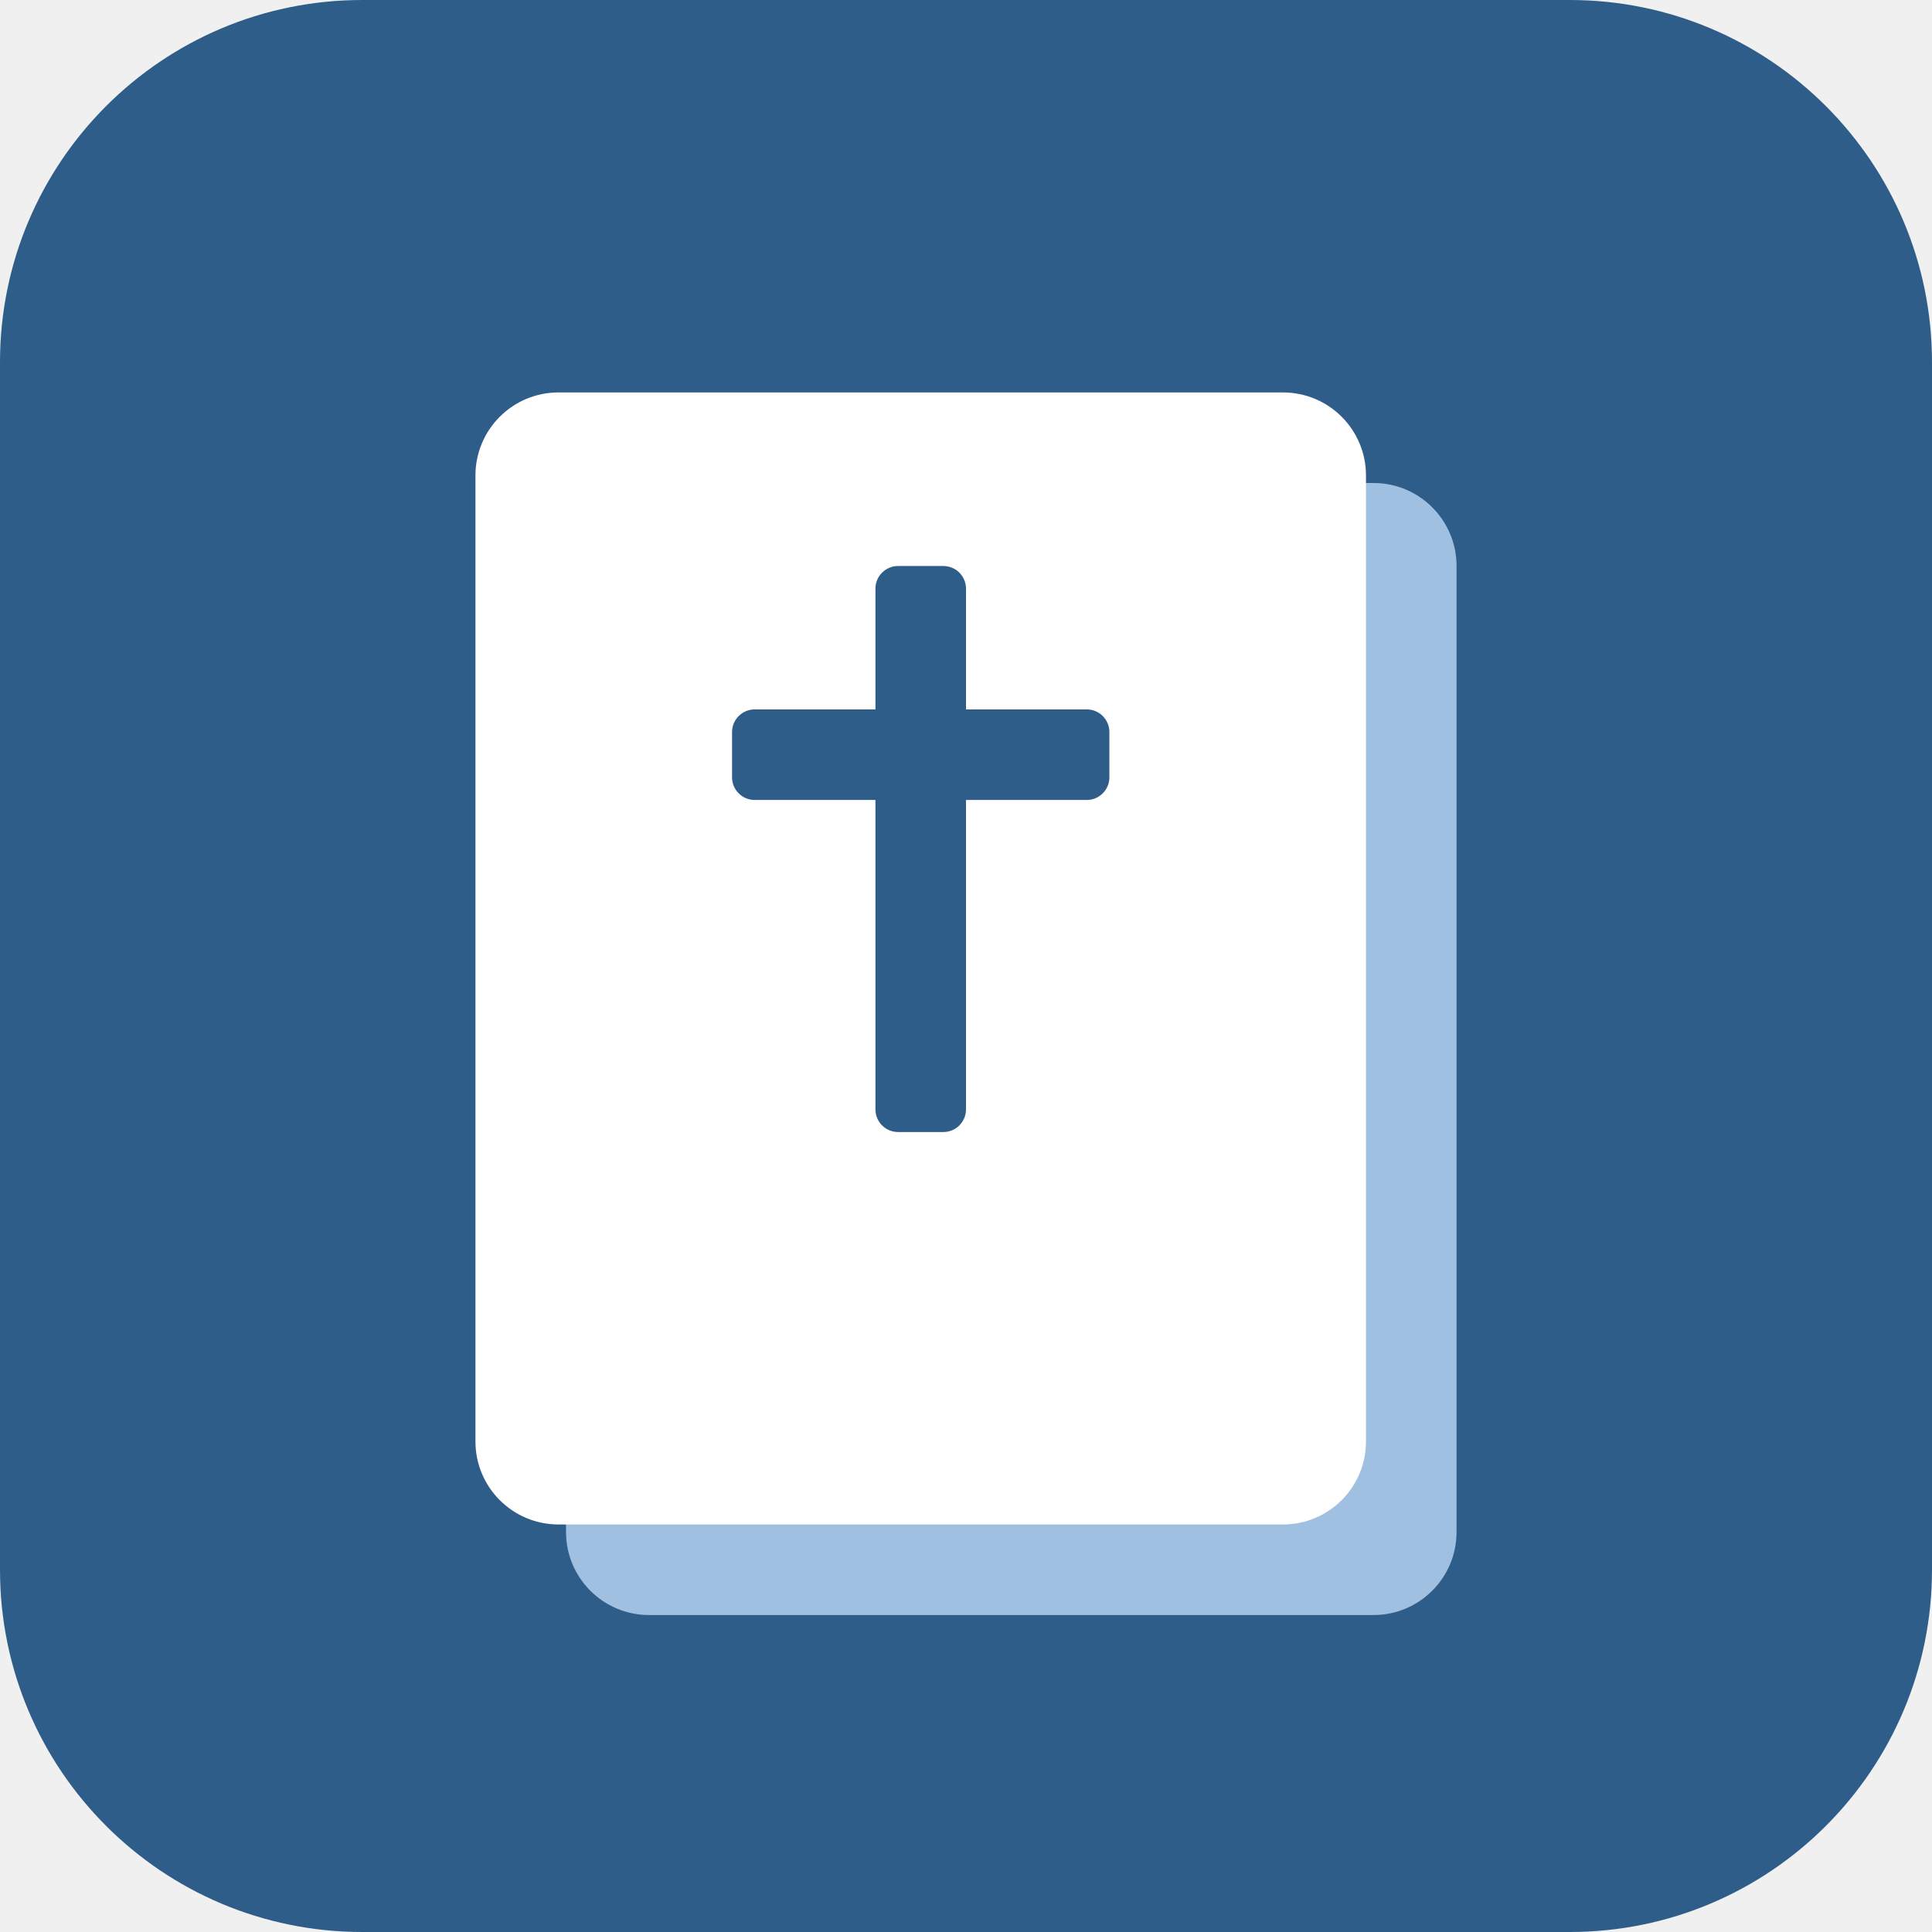
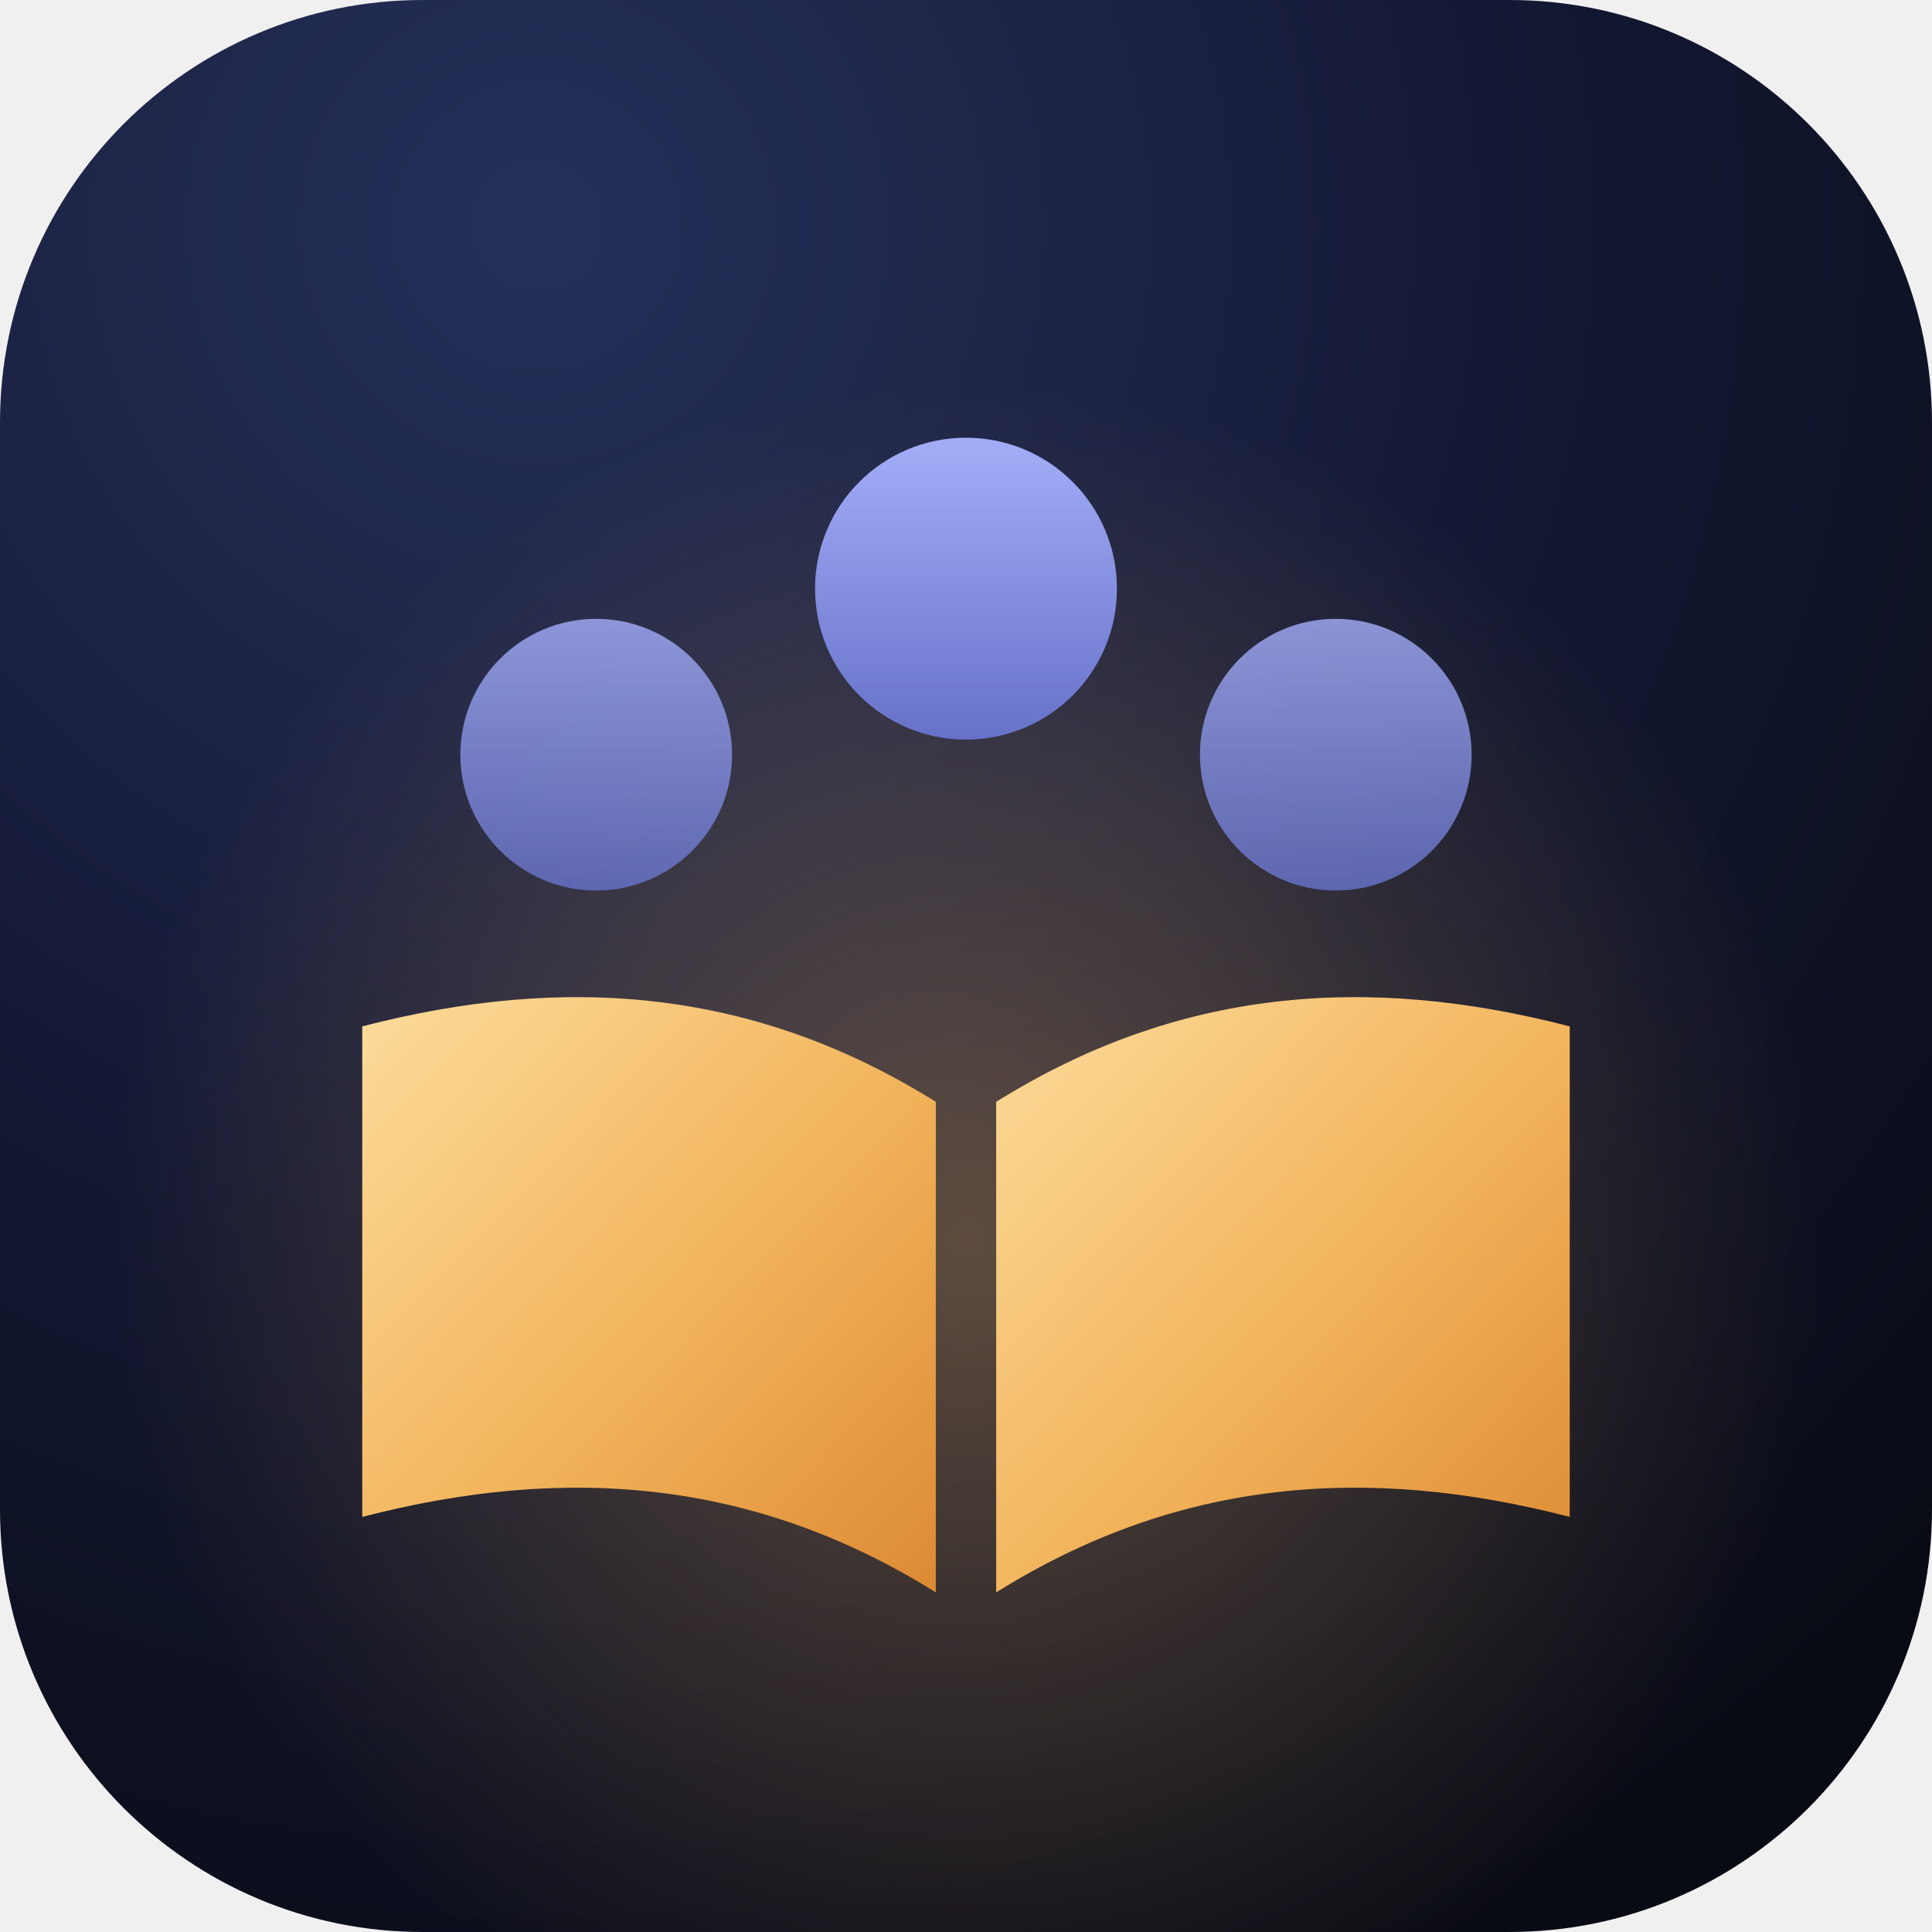
<svg xmlns="http://www.w3.org/2000/svg" viewBox="0 0 512 512">
-   <rect width="512" height="512" rx="96" fill="#2f5d8a" />
-   <rect x="150" y="128" width="236" height="300" rx="22" fill="#9fc0e0" />
-   <rect x="126" y="104" width="236" height="300" rx="22" fill="#fff" />
-   <rect x="232" y="150" width="24" height="150" rx="6" fill="#2f5d8a" />
-   <rect x="194" y="188" width="100" height="24" rx="6" fill="#2f5d8a" />
+   <defs>
+     <radialGradient id="bg" cx="28%" cy="12%" r="100%">
+       <stop offset="0" stop-color="#26305a" />
+       <stop offset=".55" stop-color="#121731" />
+       <stop offset="1" stop-color="#090b14" />
+     </radialGradient>
+     <radialGradient id="glow" cx="50%" cy="64%" r="44%">
+       <stop offset="0" stop-color="#f2b35a" stop-opacity=".34" />
+       <stop offset="1" stop-color="#f2b35a" stop-opacity="0" />
+     </radialGradient>
+     <linearGradient id="gold" x1="0" y1="0" x2="1" y2="1">
+       <stop offset="0" stop-color="#fcdc9c" />
+       <stop offset=".55" stop-color="#f2b35a" />
+       <stop offset="1" stop-color="#dc8a33" />
+     </linearGradient>
+     <linearGradient id="head" x1="0" y1="0" x2="0" y2="1">
+       <stop offset="0" stop-color="#a3adf7" />
+       <stop offset="1" stop-color="#6672c9" />
+     </linearGradient>
+   </defs>
+   <rect width="512" height="512" rx="112" fill="url(#bg)" />
+   <rect width="512" height="512" rx="112" fill="url(#glow)" />
+   <circle cx="158" cy="200" r="36" fill="url(#head)" opacity=".82" />
+   <circle cx="256" cy="156" r="40" fill="url(#head)" />
+   <circle cx="354" cy="200" r="36" fill="url(#head)" opacity=".82" />
+   <path d="M248 292C200 262 150 258 96 272v130c54-14 104-10 152 20z" fill="url(#gold)" />
+   <path d="M264 292c48-30 98-34 152-20v130c-54-14-104-10-152 20z" fill="url(#gold)" />
</svg>
